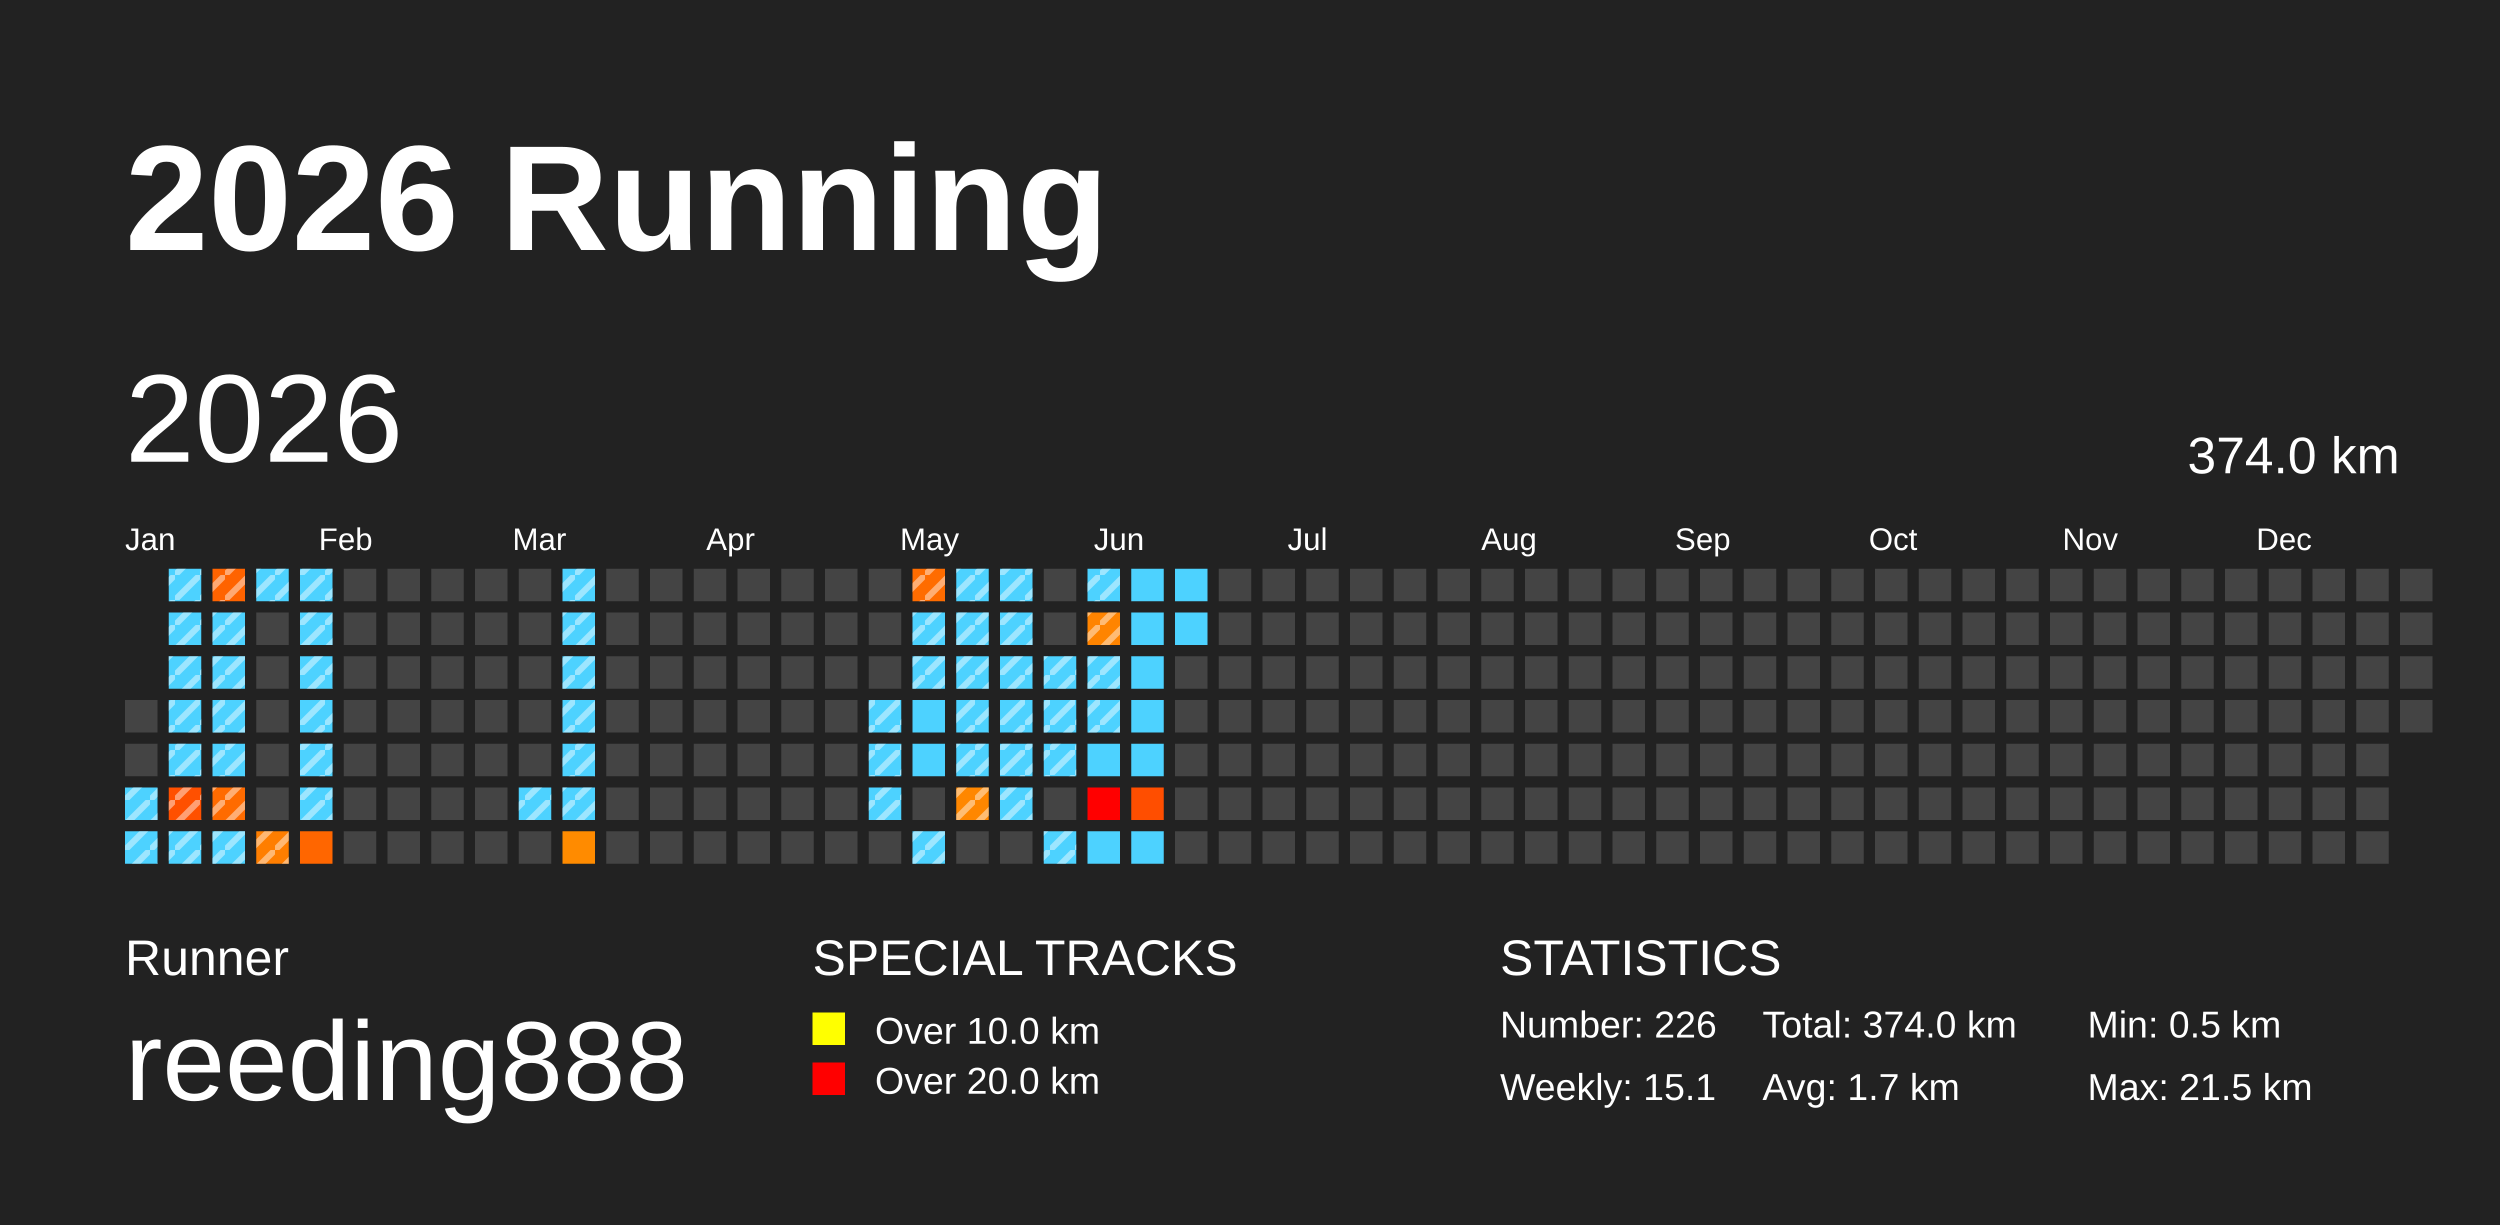
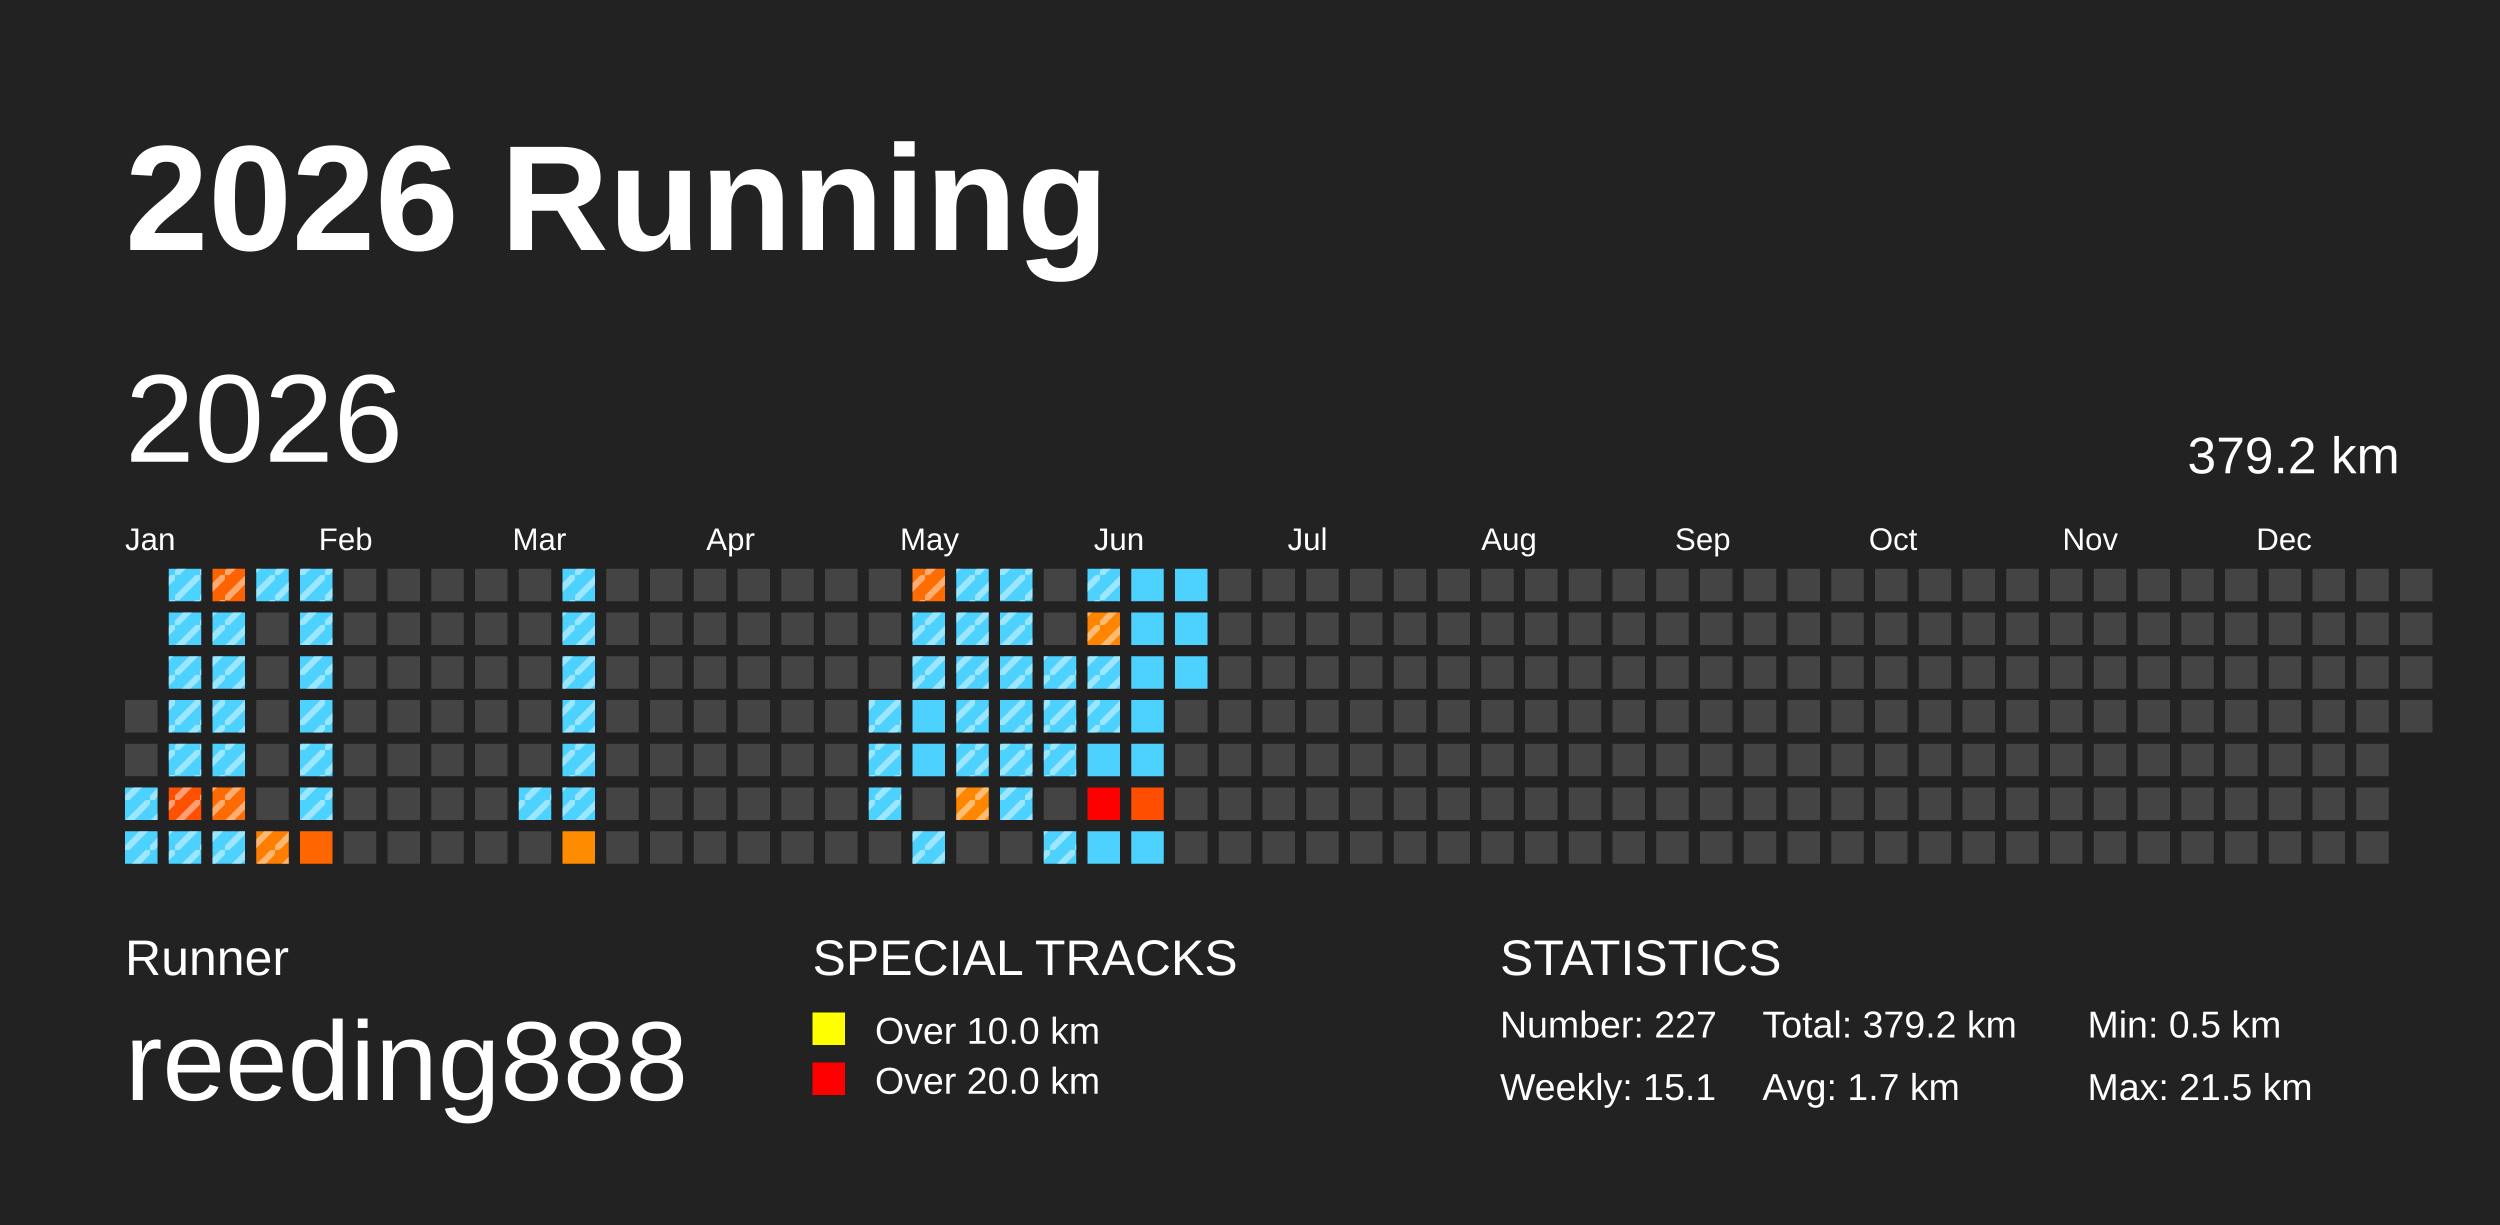
<svg xmlns="http://www.w3.org/2000/svg" baseProfile="full" height="98mm" version="1.1" viewBox="0,0,200,98" width="200mm">
  <defs>
    <pattern height="2" id="indoor-stripe" patternUnits="userSpaceOnUse" width="2">
      <line stroke="white" stroke-opacity="0.45" stroke-width="0.5" x1="0" x2="2" y1="2" y2="0" />
    </pattern>
  </defs>
  <rect fill="#222222" height="98" width="200" x="0" y="0" />
  <text fill="#FFFFFF" style="font-size:12px; font-family:Arial; font-weight:bold;" x="10" y="20">2026 Running</text>
  <text fill="#FFFFFF" style="font-size:4px; font-family:Arial" x="10" y="78">Runner</text>
  <text fill="#FFFFFF" style="font-size:9px; font-family:Arial" x="10" y="88">reeding888</text>
  <text fill="#FFFFFF" style="font-size:4px; font-family:Arial" x="65" y="78">SPECIAL TRACKS</text>
  <rect fill="yellow" height="2.6" width="2.6" x="65" y="81" />
  <text fill="#FFFFFF" style="font-size:3px; font-family:Arial" x="70" y="83.5">Over 10.0 km</text>
  <rect fill="red" height="2.6" width="2.6" x="65" y="85" />
  <text fill="#FFFFFF" style="font-size:3px; font-family:Arial" x="70" y="87.5">Over 20.0 km</text>
  <text fill="#FFFFFF" style="font-size:4px; font-family:Arial" x="120" y="78">STATISTICS</text>
-   <text fill="#FFFFFF" style="font-size:3px; font-family:Arial" x="120" y="83">Number: 226</text>
+   <text fill="#FFFFFF" style="font-size:3px; font-family:Arial" x="120" y="83">Number: 227</text>
  <text fill="#FFFFFF" style="font-size:3px; font-family:Arial" x="120" y="88">Weekly: 15.1</text>
-   <text fill="#FFFFFF" style="font-size:3px; font-family:Arial" x="141" y="83">Total: 374.0 km</text>
+   <text fill="#FFFFFF" style="font-size:3px; font-family:Arial" x="141" y="83">Total: 379.2 km</text>
  <text fill="#FFFFFF" style="font-size:3px; font-family:Arial" x="141" y="88">Avg: 1.7 km</text>
  <text fill="#FFFFFF" style="font-size:3px; font-family:Arial" x="167" y="83">Min: 0.5 km</text>
  <text fill="#FFFFFF" style="font-size:3px; font-family:Arial" x="167" y="88">Max: 21.5 km</text>
  <text dominant-baseline="hanging" fill="#FFFFFF" style="font-size:10.0px; font-family:Arial;" x="10" y="30">2026</text>
-   <text dominant-baseline="hanging" fill="#FFFFFF" style="font-size:4.125px; font-family:Arial;" x="175" y="35">374.0 km</text>
+   <text dominant-baseline="hanging" fill="#FFFFFF" style="font-size:4.125px; font-family:Arial;" x="175" y="35">379.2 km</text>
  <text fill="#FFFFFF" style="font-size:2.5px; font-family:Arial" x="10.0" y="44">Jan</text>
  <text fill="#FFFFFF" style="font-size:2.5px; font-family:Arial" x="25.5" y="44">Feb</text>
  <text fill="#FFFFFF" style="font-size:2.5px; font-family:Arial" x="41.0" y="44">Mar</text>
  <text fill="#FFFFFF" style="font-size:2.5px; font-family:Arial" x="56.5" y="44">Apr</text>
  <text fill="#FFFFFF" style="font-size:2.5px; font-family:Arial" x="72.0" y="44">May</text>
  <text fill="#FFFFFF" style="font-size:2.5px; font-family:Arial" x="87.5" y="44">Jun</text>
  <text fill="#FFFFFF" style="font-size:2.5px; font-family:Arial" x="103.0" y="44">Jul</text>
  <text fill="#FFFFFF" style="font-size:2.5px; font-family:Arial" x="118.5" y="44">Aug</text>
  <text fill="#FFFFFF" style="font-size:2.5px; font-family:Arial" x="134.0" y="44">Sep</text>
  <text fill="#FFFFFF" style="font-size:2.5px; font-family:Arial" x="149.5" y="44">Oct</text>
  <text fill="#FFFFFF" style="font-size:2.5px; font-family:Arial" x="165.0" y="44">Nov</text>
  <text fill="#FFFFFF" style="font-size:2.5px; font-family:Arial" x="180.5" y="44">Dec</text>
  <rect fill="#444444" height="2.6" width="2.6" x="10.0" y="56.0" />
  <rect fill="#444444" height="2.6" width="2.6" x="10.0" y="59.5" />
  <rect fill="#4dd2ff" height="2.6" width="2.6" x="10.0" y="63.0" />
  <rect fill="url(#indoor-stripe)" height="2.6" style="pointer-events: none;" width="2.6" x="10.0" y="63.0" />
  <rect fill="#4dd2ff" height="2.6" width="2.6" x="10.0" y="66.5" />
  <rect fill="url(#indoor-stripe)" height="2.6" style="pointer-events: none;" width="2.6" x="10.0" y="66.5" />
  <rect fill="#4dd2ff" height="2.6" width="2.6" x="13.5" y="45.5" />
  <rect fill="url(#indoor-stripe)" height="2.6" style="pointer-events: none;" width="2.6" x="13.5" y="45.5" />
  <rect fill="#4dd2ff" height="2.6" width="2.6" x="13.5" y="49.0" />
  <rect fill="url(#indoor-stripe)" height="2.6" style="pointer-events: none;" width="2.6" x="13.5" y="49.0" />
  <rect fill="#4dd2ff" height="2.6" width="2.6" x="13.5" y="52.5" />
  <rect fill="url(#indoor-stripe)" height="2.6" style="pointer-events: none;" width="2.6" x="13.5" y="52.5" />
  <rect fill="#4dd2ff" height="2.6" width="2.6" x="13.5" y="56.0" />
  <rect fill="url(#indoor-stripe)" height="2.6" style="pointer-events: none;" width="2.6" x="13.5" y="56.0" />
  <rect fill="#4dd2ff" height="2.6" width="2.6" x="13.5" y="59.5" />
  <rect fill="url(#indoor-stripe)" height="2.6" style="pointer-events: none;" width="2.6" x="13.5" y="59.5" />
  <rect fill="#ff5000" height="2.6" width="2.6" x="13.5" y="63.0" />
  <rect fill="url(#indoor-stripe)" height="2.6" style="pointer-events: none;" width="2.6" x="13.5" y="63.0" />
  <rect fill="#4dd2ff" height="2.6" width="2.6" x="13.5" y="66.5" />
  <rect fill="url(#indoor-stripe)" height="2.6" style="pointer-events: none;" width="2.6" x="13.5" y="66.5" />
  <rect fill="#ff6300" height="2.6" width="2.6" x="17.0" y="45.5" />
  <rect fill="url(#indoor-stripe)" height="2.6" style="pointer-events: none;" width="2.6" x="17.0" y="45.5" />
  <rect fill="#4dd2ff" height="2.6" width="2.6" x="17.0" y="49.0" />
  <rect fill="url(#indoor-stripe)" height="2.6" style="pointer-events: none;" width="2.6" x="17.0" y="49.0" />
  <rect fill="#4dd2ff" height="2.6" width="2.6" x="17.0" y="52.5" />
  <rect fill="url(#indoor-stripe)" height="2.6" style="pointer-events: none;" width="2.6" x="17.0" y="52.5" />
  <rect fill="#4dd2ff" height="2.6" width="2.6" x="17.0" y="56.0" />
  <rect fill="url(#indoor-stripe)" height="2.6" style="pointer-events: none;" width="2.6" x="17.0" y="56.0" />
  <rect fill="#4dd2ff" height="2.6" width="2.6" x="17.0" y="59.5" />
  <rect fill="url(#indoor-stripe)" height="2.6" style="pointer-events: none;" width="2.6" x="17.0" y="59.5" />
  <rect fill="#ff6b00" height="2.6" width="2.6" x="17.0" y="63.0" />
  <rect fill="url(#indoor-stripe)" height="2.6" style="pointer-events: none;" width="2.6" x="17.0" y="63.0" />
  <rect fill="#4dd2ff" height="2.6" width="2.6" x="17.0" y="66.5" />
  <rect fill="url(#indoor-stripe)" height="2.6" style="pointer-events: none;" width="2.6" x="17.0" y="66.5" />
  <rect fill="#4dd2ff" height="2.6" width="2.6" x="20.5" y="45.5" />
  <rect fill="url(#indoor-stripe)" height="2.6" style="pointer-events: none;" width="2.6" x="20.5" y="45.5" />
  <rect fill="#444444" height="2.6" width="2.6" x="20.5" y="49.0" />
  <rect fill="#444444" height="2.6" width="2.6" x="20.5" y="52.5" />
  <rect fill="#444444" height="2.6" width="2.6" x="20.5" y="56.0" />
  <rect fill="#444444" height="2.6" width="2.6" x="20.5" y="59.5" />
  <rect fill="#444444" height="2.6" width="2.6" x="20.5" y="63.0" />
  <rect fill="#ff7e00" height="2.6" width="2.6" x="20.5" y="66.5" />
  <rect fill="url(#indoor-stripe)" height="2.6" style="pointer-events: none;" width="2.6" x="20.5" y="66.5" />
  <rect fill="#4dd2ff" height="2.6" width="2.6" x="24.0" y="45.5" />
  <rect fill="url(#indoor-stripe)" height="2.6" style="pointer-events: none;" width="2.6" x="24.0" y="45.5" />
  <rect fill="#4dd2ff" height="2.6" width="2.6" x="24.0" y="49.0" />
  <rect fill="url(#indoor-stripe)" height="2.6" style="pointer-events: none;" width="2.6" x="24.0" y="49.0" />
  <rect fill="#4dd2ff" height="2.6" width="2.6" x="24.0" y="52.5" />
  <rect fill="url(#indoor-stripe)" height="2.6" style="pointer-events: none;" width="2.6" x="24.0" y="52.5" />
  <rect fill="#4dd2ff" height="2.6" width="2.6" x="24.0" y="56.0" />
  <rect fill="url(#indoor-stripe)" height="2.6" style="pointer-events: none;" width="2.6" x="24.0" y="56.0" />
  <rect fill="#4dd2ff" height="2.6" width="2.6" x="24.0" y="59.5" />
  <rect fill="url(#indoor-stripe)" height="2.6" style="pointer-events: none;" width="2.6" x="24.0" y="59.5" />
  <rect fill="#4dd2ff" height="2.6" width="2.6" x="24.0" y="63.0" />
  <rect fill="url(#indoor-stripe)" height="2.6" style="pointer-events: none;" width="2.6" x="24.0" y="63.0" />
  <rect fill="#ff6600" height="2.6" width="2.6" x="24.0" y="66.5" />
  <rect fill="#444444" height="2.6" width="2.6" x="27.5" y="45.5" />
  <rect fill="#444444" height="2.6" width="2.6" x="27.5" y="49.0" />
  <rect fill="#444444" height="2.6" width="2.6" x="27.5" y="52.5" />
  <rect fill="#444444" height="2.6" width="2.6" x="27.5" y="56.0" />
  <rect fill="#444444" height="2.6" width="2.6" x="27.5" y="59.5" />
  <rect fill="#444444" height="2.6" width="2.6" x="27.5" y="63.0" />
  <rect fill="#444444" height="2.6" width="2.6" x="27.5" y="66.5" />
  <rect fill="#444444" height="2.6" width="2.6" x="31.0" y="45.5" />
  <rect fill="#444444" height="2.6" width="2.6" x="31.0" y="49.0" />
  <rect fill="#444444" height="2.6" width="2.6" x="31.0" y="52.5" />
  <rect fill="#444444" height="2.6" width="2.6" x="31.0" y="56.0" />
  <rect fill="#444444" height="2.6" width="2.6" x="31.0" y="59.5" />
  <rect fill="#444444" height="2.6" width="2.6" x="31.0" y="63.0" />
  <rect fill="#444444" height="2.6" width="2.6" x="31.0" y="66.5" />
  <rect fill="#444444" height="2.6" width="2.6" x="34.5" y="45.5" />
  <rect fill="#444444" height="2.6" width="2.6" x="34.5" y="49.0" />
  <rect fill="#444444" height="2.6" width="2.6" x="34.5" y="52.5" />
  <rect fill="#444444" height="2.6" width="2.6" x="34.5" y="56.0" />
  <rect fill="#444444" height="2.6" width="2.6" x="34.5" y="59.5" />
  <rect fill="#444444" height="2.6" width="2.6" x="34.5" y="63.0" />
  <rect fill="#444444" height="2.6" width="2.6" x="34.5" y="66.5" />
  <rect fill="#444444" height="2.6" width="2.6" x="38.0" y="45.5" />
  <rect fill="#444444" height="2.6" width="2.6" x="38.0" y="49.0" />
  <rect fill="#444444" height="2.6" width="2.6" x="38.0" y="52.5" />
  <rect fill="#444444" height="2.6" width="2.6" x="38.0" y="56.0" />
  <rect fill="#444444" height="2.6" width="2.6" x="38.0" y="59.5" />
  <rect fill="#444444" height="2.6" width="2.6" x="38.0" y="63.0" />
  <rect fill="#444444" height="2.6" width="2.6" x="38.0" y="66.5" />
  <rect fill="#444444" height="2.6" width="2.6" x="41.5" y="45.5" />
  <rect fill="#444444" height="2.6" width="2.6" x="41.5" y="49.0" />
  <rect fill="#444444" height="2.6" width="2.6" x="41.5" y="52.5" />
  <rect fill="#444444" height="2.6" width="2.6" x="41.5" y="56.0" />
  <rect fill="#444444" height="2.6" width="2.6" x="41.5" y="59.5" />
  <rect fill="#4dd2ff" height="2.6" width="2.6" x="41.5" y="63.0" />
  <rect fill="url(#indoor-stripe)" height="2.6" style="pointer-events: none;" width="2.6" x="41.5" y="63.0" />
  <rect fill="#444444" height="2.6" width="2.6" x="41.5" y="66.5" />
  <rect fill="#4dd2ff" height="2.6" width="2.6" x="45.0" y="45.5" />
  <rect fill="url(#indoor-stripe)" height="2.6" style="pointer-events: none;" width="2.6" x="45.0" y="45.5" />
  <rect fill="#4dd2ff" height="2.6" width="2.6" x="45.0" y="49.0" />
  <rect fill="url(#indoor-stripe)" height="2.6" style="pointer-events: none;" width="2.6" x="45.0" y="49.0" />
  <rect fill="#4dd2ff" height="2.6" width="2.6" x="45.0" y="52.5" />
  <rect fill="url(#indoor-stripe)" height="2.6" style="pointer-events: none;" width="2.6" x="45.0" y="52.5" />
  <rect fill="#4dd2ff" height="2.6" width="2.6" x="45.0" y="56.0" />
  <rect fill="url(#indoor-stripe)" height="2.6" style="pointer-events: none;" width="2.6" x="45.0" y="56.0" />
  <rect fill="#4dd2ff" height="2.6" width="2.6" x="45.0" y="59.5" />
  <rect fill="url(#indoor-stripe)" height="2.6" style="pointer-events: none;" width="2.6" x="45.0" y="59.5" />
  <rect fill="#4dd2ff" height="2.6" width="2.6" x="45.0" y="63.0" />
  <rect fill="url(#indoor-stripe)" height="2.6" style="pointer-events: none;" width="2.6" x="45.0" y="63.0" />
  <rect fill="#ff8b00" height="2.6" width="2.6" x="45.0" y="66.5" />
  <rect fill="#444444" height="2.6" width="2.6" x="48.5" y="45.5" />
  <rect fill="#444444" height="2.6" width="2.6" x="48.5" y="49.0" />
  <rect fill="#444444" height="2.6" width="2.6" x="48.5" y="52.5" />
  <rect fill="#444444" height="2.6" width="2.6" x="48.5" y="56.0" />
  <rect fill="#444444" height="2.6" width="2.6" x="48.5" y="59.5" />
  <rect fill="#444444" height="2.6" width="2.6" x="48.5" y="63.0" />
  <rect fill="#444444" height="2.6" width="2.6" x="48.5" y="66.5" />
  <rect fill="#444444" height="2.6" width="2.6" x="52.0" y="45.5" />
  <rect fill="#444444" height="2.6" width="2.6" x="52.0" y="49.0" />
  <rect fill="#444444" height="2.6" width="2.6" x="52.0" y="52.5" />
  <rect fill="#444444" height="2.6" width="2.6" x="52.0" y="56.0" />
  <rect fill="#444444" height="2.6" width="2.6" x="52.0" y="59.5" />
  <rect fill="#444444" height="2.6" width="2.6" x="52.0" y="63.0" />
  <rect fill="#444444" height="2.6" width="2.6" x="52.0" y="66.5" />
  <rect fill="#444444" height="2.6" width="2.6" x="55.5" y="45.5" />
  <rect fill="#444444" height="2.6" width="2.6" x="55.5" y="49.0" />
  <rect fill="#444444" height="2.6" width="2.6" x="55.5" y="52.5" />
  <rect fill="#444444" height="2.6" width="2.6" x="55.5" y="56.0" />
  <rect fill="#444444" height="2.6" width="2.6" x="55.5" y="59.5" />
  <rect fill="#444444" height="2.6" width="2.6" x="55.5" y="63.0" />
  <rect fill="#444444" height="2.6" width="2.6" x="55.5" y="66.5" />
  <rect fill="#444444" height="2.6" width="2.6" x="59.0" y="45.5" />
  <rect fill="#444444" height="2.6" width="2.6" x="59.0" y="49.0" />
  <rect fill="#444444" height="2.6" width="2.6" x="59.0" y="52.5" />
  <rect fill="#444444" height="2.6" width="2.6" x="59.0" y="56.0" />
  <rect fill="#444444" height="2.6" width="2.6" x="59.0" y="59.5" />
  <rect fill="#444444" height="2.6" width="2.6" x="59.0" y="63.0" />
  <rect fill="#444444" height="2.6" width="2.6" x="59.0" y="66.5" />
  <rect fill="#444444" height="2.6" width="2.6" x="62.5" y="45.5" />
  <rect fill="#444444" height="2.6" width="2.6" x="62.5" y="49.0" />
  <rect fill="#444444" height="2.6" width="2.6" x="62.5" y="52.5" />
  <rect fill="#444444" height="2.6" width="2.6" x="62.5" y="56.0" />
  <rect fill="#444444" height="2.6" width="2.6" x="62.5" y="59.5" />
  <rect fill="#444444" height="2.6" width="2.6" x="62.5" y="63.0" />
  <rect fill="#444444" height="2.6" width="2.6" x="62.5" y="66.5" />
  <rect fill="#444444" height="2.6" width="2.6" x="66.0" y="45.5" />
  <rect fill="#444444" height="2.6" width="2.6" x="66.0" y="49.0" />
  <rect fill="#444444" height="2.6" width="2.6" x="66.0" y="52.5" />
  <rect fill="#444444" height="2.6" width="2.6" x="66.0" y="56.0" />
  <rect fill="#444444" height="2.6" width="2.6" x="66.0" y="59.5" />
  <rect fill="#444444" height="2.6" width="2.6" x="66.0" y="63.0" />
  <rect fill="#444444" height="2.6" width="2.6" x="66.0" y="66.5" />
  <rect fill="#444444" height="2.6" width="2.6" x="69.5" y="45.5" />
  <rect fill="#444444" height="2.6" width="2.6" x="69.5" y="49.0" />
  <rect fill="#444444" height="2.6" width="2.6" x="69.5" y="52.5" />
  <rect fill="#4dd2ff" height="2.6" width="2.6" x="69.5" y="56.0" />
  <rect fill="url(#indoor-stripe)" height="2.6" style="pointer-events: none;" width="2.6" x="69.5" y="56.0" />
  <rect fill="#4dd2ff" height="2.6" width="2.6" x="69.5" y="59.5" />
  <rect fill="url(#indoor-stripe)" height="2.6" style="pointer-events: none;" width="2.6" x="69.5" y="59.5" />
  <rect fill="#4dd2ff" height="2.6" width="2.6" x="69.5" y="63.0" />
  <rect fill="url(#indoor-stripe)" height="2.6" style="pointer-events: none;" width="2.6" x="69.5" y="63.0" />
  <rect fill="#444444" height="2.6" width="2.6" x="69.5" y="66.5" />
  <rect fill="#ff6c00" height="2.6" width="2.6" x="73.0" y="45.5" />
  <rect fill="url(#indoor-stripe)" height="2.6" style="pointer-events: none;" width="2.6" x="73.0" y="45.5" />
  <rect fill="#4dd2ff" height="2.6" width="2.6" x="73.0" y="49.0" />
  <rect fill="url(#indoor-stripe)" height="2.6" style="pointer-events: none;" width="2.6" x="73.0" y="49.0" />
  <rect fill="#4dd2ff" height="2.6" width="2.6" x="73.0" y="52.5" />
  <rect fill="url(#indoor-stripe)" height="2.6" style="pointer-events: none;" width="2.6" x="73.0" y="52.5" />
  <rect fill="#4dd2ff" height="2.6" width="2.6" x="73.0" y="56.0" />
  <rect fill="#4dd2ff" height="2.6" width="2.6" x="73.0" y="59.5" />
  <rect fill="#444444" height="2.6" width="2.6" x="73.0" y="63.0" />
  <rect fill="#4dd2ff" height="2.6" width="2.6" x="73.0" y="66.5" />
  <rect fill="url(#indoor-stripe)" height="2.6" style="pointer-events: none;" width="2.6" x="73.0" y="66.5" />
  <rect fill="#4dd2ff" height="2.6" width="2.6" x="76.5" y="45.5" />
  <rect fill="url(#indoor-stripe)" height="2.6" style="pointer-events: none;" width="2.6" x="76.5" y="45.5" />
  <rect fill="#4dd2ff" height="2.6" width="2.6" x="76.5" y="49.0" />
  <rect fill="url(#indoor-stripe)" height="2.6" style="pointer-events: none;" width="2.6" x="76.5" y="49.0" />
  <rect fill="#4dd2ff" height="2.6" width="2.6" x="76.5" y="52.5" />
  <rect fill="url(#indoor-stripe)" height="2.6" style="pointer-events: none;" width="2.6" x="76.5" y="52.5" />
  <rect fill="#4dd2ff" height="2.6" width="2.6" x="76.5" y="56.0" />
  <rect fill="url(#indoor-stripe)" height="2.6" style="pointer-events: none;" width="2.6" x="76.5" y="56.0" />
  <rect fill="#4dd2ff" height="2.6" width="2.6" x="76.5" y="59.5" />
  <rect fill="url(#indoor-stripe)" height="2.6" style="pointer-events: none;" width="2.6" x="76.5" y="59.5" />
  <rect fill="#ff8700" height="2.6" width="2.6" x="76.5" y="63.0" />
  <rect fill="url(#indoor-stripe)" height="2.6" style="pointer-events: none;" width="2.6" x="76.5" y="63.0" />
  <rect fill="#444444" height="2.6" width="2.6" x="76.5" y="66.5" />
  <rect fill="#4dd2ff" height="2.6" width="2.6" x="80.0" y="45.5" />
  <rect fill="url(#indoor-stripe)" height="2.6" style="pointer-events: none;" width="2.6" x="80.0" y="45.5" />
  <rect fill="#4dd2ff" height="2.6" width="2.6" x="80.0" y="49.0" />
  <rect fill="url(#indoor-stripe)" height="2.6" style="pointer-events: none;" width="2.6" x="80.0" y="49.0" />
  <rect fill="#4dd2ff" height="2.6" width="2.6" x="80.0" y="52.5" />
  <rect fill="url(#indoor-stripe)" height="2.6" style="pointer-events: none;" width="2.6" x="80.0" y="52.5" />
  <rect fill="#4dd2ff" height="2.6" width="2.6" x="80.0" y="56.0" />
  <rect fill="url(#indoor-stripe)" height="2.6" style="pointer-events: none;" width="2.6" x="80.0" y="56.0" />
  <rect fill="#4dd2ff" height="2.6" width="2.6" x="80.0" y="59.5" />
  <rect fill="url(#indoor-stripe)" height="2.6" style="pointer-events: none;" width="2.6" x="80.0" y="59.5" />
  <rect fill="#4dd2ff" height="2.6" width="2.6" x="80.0" y="63.0" />
  <rect fill="url(#indoor-stripe)" height="2.6" style="pointer-events: none;" width="2.6" x="80.0" y="63.0" />
  <rect fill="#444444" height="2.6" width="2.6" x="80.0" y="66.5" />
  <rect fill="#444444" height="2.6" width="2.6" x="83.5" y="45.5" />
  <rect fill="#444444" height="2.6" width="2.6" x="83.5" y="49.0" />
  <rect fill="#4dd2ff" height="2.6" width="2.6" x="83.5" y="52.5" />
  <rect fill="url(#indoor-stripe)" height="2.6" style="pointer-events: none;" width="2.6" x="83.5" y="52.5" />
  <rect fill="#4dd2ff" height="2.6" width="2.6" x="83.5" y="56.0" />
  <rect fill="url(#indoor-stripe)" height="2.6" style="pointer-events: none;" width="2.6" x="83.5" y="56.0" />
  <rect fill="#4dd2ff" height="2.6" width="2.6" x="83.5" y="59.5" />
  <rect fill="url(#indoor-stripe)" height="2.6" style="pointer-events: none;" width="2.6" x="83.5" y="59.5" />
  <rect fill="#444444" height="2.6" width="2.6" x="83.5" y="63.0" />
  <rect fill="#4dd2ff" height="2.6" width="2.6" x="83.5" y="66.5" />
  <rect fill="url(#indoor-stripe)" height="2.6" style="pointer-events: none;" width="2.6" x="83.5" y="66.5" />
  <rect fill="#4dd2ff" height="2.6" width="2.6" x="87.0" y="45.5" />
  <rect fill="url(#indoor-stripe)" height="2.6" style="pointer-events: none;" width="2.6" x="87.0" y="45.5" />
  <rect fill="#ff8400" height="2.6" width="2.6" x="87.0" y="49.0" />
  <rect fill="url(#indoor-stripe)" height="2.6" style="pointer-events: none;" width="2.6" x="87.0" y="49.0" />
  <rect fill="#4dd2ff" height="2.6" width="2.6" x="87.0" y="52.5" />
  <rect fill="url(#indoor-stripe)" height="2.6" style="pointer-events: none;" width="2.6" x="87.0" y="52.5" />
  <rect fill="#4dd2ff" height="2.6" width="2.6" x="87.0" y="56.0" />
  <rect fill="url(#indoor-stripe)" height="2.6" style="pointer-events: none;" width="2.6" x="87.0" y="56.0" />
  <rect fill="#4dd2ff" height="2.6" width="2.6" x="87.0" y="59.5" />
  <rect fill="red" height="2.6" width="2.6" x="87.0" y="63.0" />
  <rect fill="#4dd2ff" height="2.6" width="2.6" x="87.0" y="66.5" />
  <rect fill="#4dd2ff" height="2.6" width="2.6" x="90.5" y="45.5" />
  <rect fill="#4dd2ff" height="2.6" width="2.6" x="90.5" y="49.0" />
  <rect fill="#4dd2ff" height="2.6" width="2.6" x="90.5" y="52.5" />
  <rect fill="#4dd2ff" height="2.6" width="2.6" x="90.5" y="56.0" />
  <rect fill="#4dd2ff" height="2.6" width="2.6" x="90.5" y="59.5" />
  <rect fill="#ff4e00" height="2.6" width="2.6" x="90.5" y="63.0" />
  <rect fill="#4dd2ff" height="2.6" width="2.6" x="90.5" y="66.5" />
  <rect fill="#4dd2ff" height="2.6" width="2.6" x="94.0" y="45.5" />
  <rect fill="#4dd2ff" height="2.6" width="2.6" x="94.0" y="49.0" />
-   <rect fill="#444444" height="2.6" width="2.6" x="94.0" y="52.5" />
+   <rect fill="#4dd2ff" height="2.6" width="2.6" x="94.0" y="52.5" />
  <rect fill="#444444" height="2.6" width="2.6" x="94.0" y="56.0" />
  <rect fill="#444444" height="2.6" width="2.6" x="94.0" y="59.5" />
  <rect fill="#444444" height="2.6" width="2.6" x="94.0" y="63.0" />
  <rect fill="#444444" height="2.6" width="2.6" x="94.0" y="66.5" />
  <rect fill="#444444" height="2.6" width="2.6" x="97.5" y="45.5" />
  <rect fill="#444444" height="2.6" width="2.6" x="97.5" y="49.0" />
  <rect fill="#444444" height="2.6" width="2.6" x="97.5" y="52.5" />
  <rect fill="#444444" height="2.6" width="2.6" x="97.5" y="56.0" />
  <rect fill="#444444" height="2.6" width="2.6" x="97.5" y="59.5" />
  <rect fill="#444444" height="2.6" width="2.6" x="97.5" y="63.0" />
  <rect fill="#444444" height="2.6" width="2.6" x="97.5" y="66.5" />
  <rect fill="#444444" height="2.6" width="2.6" x="101.0" y="45.5" />
  <rect fill="#444444" height="2.6" width="2.6" x="101.0" y="49.0" />
  <rect fill="#444444" height="2.6" width="2.6" x="101.0" y="52.5" />
  <rect fill="#444444" height="2.6" width="2.6" x="101.0" y="56.0" />
  <rect fill="#444444" height="2.6" width="2.6" x="101.0" y="59.5" />
  <rect fill="#444444" height="2.6" width="2.6" x="101.0" y="63.0" />
  <rect fill="#444444" height="2.6" width="2.6" x="101.0" y="66.5" />
  <rect fill="#444444" height="2.6" width="2.6" x="104.5" y="45.5" />
  <rect fill="#444444" height="2.6" width="2.6" x="104.5" y="49.0" />
  <rect fill="#444444" height="2.6" width="2.6" x="104.5" y="52.5" />
  <rect fill="#444444" height="2.6" width="2.6" x="104.5" y="56.0" />
  <rect fill="#444444" height="2.6" width="2.6" x="104.5" y="59.5" />
  <rect fill="#444444" height="2.6" width="2.6" x="104.5" y="63.0" />
  <rect fill="#444444" height="2.6" width="2.6" x="104.5" y="66.5" />
  <rect fill="#444444" height="2.6" width="2.6" x="108.0" y="45.5" />
  <rect fill="#444444" height="2.6" width="2.6" x="108.0" y="49.0" />
  <rect fill="#444444" height="2.6" width="2.6" x="108.0" y="52.5" />
  <rect fill="#444444" height="2.6" width="2.6" x="108.0" y="56.0" />
  <rect fill="#444444" height="2.6" width="2.6" x="108.0" y="59.5" />
  <rect fill="#444444" height="2.6" width="2.6" x="108.0" y="63.0" />
  <rect fill="#444444" height="2.6" width="2.6" x="108.0" y="66.5" />
  <rect fill="#444444" height="2.6" width="2.6" x="111.5" y="45.5" />
  <rect fill="#444444" height="2.6" width="2.6" x="111.5" y="49.0" />
  <rect fill="#444444" height="2.6" width="2.6" x="111.5" y="52.5" />
  <rect fill="#444444" height="2.6" width="2.6" x="111.5" y="56.0" />
  <rect fill="#444444" height="2.6" width="2.6" x="111.5" y="59.5" />
  <rect fill="#444444" height="2.6" width="2.6" x="111.5" y="63.0" />
  <rect fill="#444444" height="2.6" width="2.6" x="111.5" y="66.5" />
  <rect fill="#444444" height="2.6" width="2.6" x="115.0" y="45.5" />
  <rect fill="#444444" height="2.6" width="2.6" x="115.0" y="49.0" />
  <rect fill="#444444" height="2.6" width="2.6" x="115.0" y="52.5" />
  <rect fill="#444444" height="2.6" width="2.6" x="115.0" y="56.0" />
  <rect fill="#444444" height="2.6" width="2.6" x="115.0" y="59.5" />
  <rect fill="#444444" height="2.6" width="2.6" x="115.0" y="63.0" />
  <rect fill="#444444" height="2.6" width="2.6" x="115.0" y="66.5" />
  <rect fill="#444444" height="2.6" width="2.6" x="118.5" y="45.5" />
  <rect fill="#444444" height="2.6" width="2.6" x="118.5" y="49.0" />
  <rect fill="#444444" height="2.6" width="2.6" x="118.5" y="52.5" />
  <rect fill="#444444" height="2.6" width="2.6" x="118.5" y="56.0" />
  <rect fill="#444444" height="2.6" width="2.6" x="118.5" y="59.5" />
  <rect fill="#444444" height="2.6" width="2.6" x="118.5" y="63.0" />
  <rect fill="#444444" height="2.6" width="2.6" x="118.5" y="66.5" />
  <rect fill="#444444" height="2.6" width="2.6" x="122.0" y="45.5" />
  <rect fill="#444444" height="2.6" width="2.6" x="122.0" y="49.0" />
  <rect fill="#444444" height="2.6" width="2.6" x="122.0" y="52.5" />
  <rect fill="#444444" height="2.6" width="2.6" x="122.0" y="56.0" />
  <rect fill="#444444" height="2.6" width="2.6" x="122.0" y="59.5" />
  <rect fill="#444444" height="2.6" width="2.6" x="122.0" y="63.0" />
  <rect fill="#444444" height="2.6" width="2.6" x="122.0" y="66.5" />
  <rect fill="#444444" height="2.6" width="2.6" x="125.5" y="45.5" />
  <rect fill="#444444" height="2.6" width="2.6" x="125.5" y="49.0" />
  <rect fill="#444444" height="2.6" width="2.6" x="125.5" y="52.5" />
  <rect fill="#444444" height="2.6" width="2.6" x="125.5" y="56.0" />
  <rect fill="#444444" height="2.6" width="2.6" x="125.5" y="59.5" />
  <rect fill="#444444" height="2.6" width="2.6" x="125.5" y="63.0" />
  <rect fill="#444444" height="2.6" width="2.6" x="125.5" y="66.5" />
  <rect fill="#444444" height="2.6" width="2.6" x="129.0" y="45.5" />
  <rect fill="#444444" height="2.6" width="2.6" x="129.0" y="49.0" />
  <rect fill="#444444" height="2.6" width="2.6" x="129.0" y="52.5" />
  <rect fill="#444444" height="2.6" width="2.6" x="129.0" y="56.0" />
  <rect fill="#444444" height="2.6" width="2.6" x="129.0" y="59.5" />
  <rect fill="#444444" height="2.6" width="2.6" x="129.0" y="63.0" />
  <rect fill="#444444" height="2.6" width="2.6" x="129.0" y="66.5" />
  <rect fill="#444444" height="2.6" width="2.6" x="132.5" y="45.5" />
  <rect fill="#444444" height="2.6" width="2.6" x="132.5" y="49.0" />
  <rect fill="#444444" height="2.6" width="2.6" x="132.5" y="52.5" />
  <rect fill="#444444" height="2.6" width="2.6" x="132.5" y="56.0" />
  <rect fill="#444444" height="2.6" width="2.6" x="132.5" y="59.5" />
  <rect fill="#444444" height="2.6" width="2.6" x="132.5" y="63.0" />
  <rect fill="#444444" height="2.6" width="2.6" x="132.5" y="66.5" />
  <rect fill="#444444" height="2.6" width="2.6" x="136.0" y="45.5" />
  <rect fill="#444444" height="2.6" width="2.6" x="136.0" y="49.0" />
  <rect fill="#444444" height="2.6" width="2.6" x="136.0" y="52.5" />
  <rect fill="#444444" height="2.6" width="2.6" x="136.0" y="56.0" />
  <rect fill="#444444" height="2.6" width="2.6" x="136.0" y="59.5" />
  <rect fill="#444444" height="2.6" width="2.6" x="136.0" y="63.0" />
  <rect fill="#444444" height="2.6" width="2.6" x="136.0" y="66.5" />
  <rect fill="#444444" height="2.6" width="2.6" x="139.5" y="45.5" />
  <rect fill="#444444" height="2.6" width="2.6" x="139.5" y="49.0" />
  <rect fill="#444444" height="2.6" width="2.6" x="139.5" y="52.5" />
  <rect fill="#444444" height="2.6" width="2.6" x="139.5" y="56.0" />
  <rect fill="#444444" height="2.6" width="2.6" x="139.5" y="59.5" />
  <rect fill="#444444" height="2.6" width="2.6" x="139.5" y="63.0" />
  <rect fill="#444444" height="2.6" width="2.6" x="139.5" y="66.5" />
  <rect fill="#444444" height="2.6" width="2.6" x="143.0" y="45.5" />
  <rect fill="#444444" height="2.6" width="2.6" x="143.0" y="49.0" />
  <rect fill="#444444" height="2.6" width="2.6" x="143.0" y="52.5" />
  <rect fill="#444444" height="2.6" width="2.6" x="143.0" y="56.0" />
  <rect fill="#444444" height="2.6" width="2.6" x="143.0" y="59.5" />
  <rect fill="#444444" height="2.6" width="2.6" x="143.0" y="63.0" />
  <rect fill="#444444" height="2.6" width="2.6" x="143.0" y="66.5" />
  <rect fill="#444444" height="2.6" width="2.6" x="146.5" y="45.5" />
  <rect fill="#444444" height="2.6" width="2.6" x="146.5" y="49.0" />
  <rect fill="#444444" height="2.6" width="2.6" x="146.5" y="52.5" />
  <rect fill="#444444" height="2.6" width="2.6" x="146.5" y="56.0" />
  <rect fill="#444444" height="2.6" width="2.6" x="146.5" y="59.5" />
  <rect fill="#444444" height="2.6" width="2.6" x="146.5" y="63.0" />
  <rect fill="#444444" height="2.6" width="2.6" x="146.5" y="66.5" />
  <rect fill="#444444" height="2.6" width="2.6" x="150.0" y="45.5" />
  <rect fill="#444444" height="2.6" width="2.6" x="150.0" y="49.0" />
  <rect fill="#444444" height="2.6" width="2.6" x="150.0" y="52.5" />
  <rect fill="#444444" height="2.6" width="2.6" x="150.0" y="56.0" />
  <rect fill="#444444" height="2.6" width="2.6" x="150.0" y="59.5" />
  <rect fill="#444444" height="2.6" width="2.6" x="150.0" y="63.0" />
  <rect fill="#444444" height="2.6" width="2.6" x="150.0" y="66.5" />
  <rect fill="#444444" height="2.6" width="2.6" x="153.5" y="45.5" />
  <rect fill="#444444" height="2.6" width="2.6" x="153.5" y="49.0" />
  <rect fill="#444444" height="2.6" width="2.6" x="153.5" y="52.5" />
  <rect fill="#444444" height="2.6" width="2.6" x="153.5" y="56.0" />
  <rect fill="#444444" height="2.6" width="2.6" x="153.5" y="59.5" />
  <rect fill="#444444" height="2.6" width="2.6" x="153.5" y="63.0" />
  <rect fill="#444444" height="2.6" width="2.6" x="153.5" y="66.5" />
  <rect fill="#444444" height="2.6" width="2.6" x="157.0" y="45.5" />
  <rect fill="#444444" height="2.6" width="2.6" x="157.0" y="49.0" />
  <rect fill="#444444" height="2.6" width="2.6" x="157.0" y="52.5" />
  <rect fill="#444444" height="2.6" width="2.6" x="157.0" y="56.0" />
  <rect fill="#444444" height="2.6" width="2.6" x="157.0" y="59.5" />
  <rect fill="#444444" height="2.6" width="2.6" x="157.0" y="63.0" />
  <rect fill="#444444" height="2.6" width="2.6" x="157.0" y="66.5" />
  <rect fill="#444444" height="2.6" width="2.6" x="160.5" y="45.5" />
  <rect fill="#444444" height="2.6" width="2.6" x="160.5" y="49.0" />
  <rect fill="#444444" height="2.6" width="2.6" x="160.5" y="52.5" />
  <rect fill="#444444" height="2.6" width="2.6" x="160.5" y="56.0" />
  <rect fill="#444444" height="2.6" width="2.6" x="160.5" y="59.5" />
  <rect fill="#444444" height="2.6" width="2.6" x="160.5" y="63.0" />
  <rect fill="#444444" height="2.6" width="2.6" x="160.5" y="66.5" />
  <rect fill="#444444" height="2.6" width="2.6" x="164.0" y="45.5" />
  <rect fill="#444444" height="2.6" width="2.6" x="164.0" y="49.0" />
  <rect fill="#444444" height="2.6" width="2.6" x="164.0" y="52.5" />
  <rect fill="#444444" height="2.6" width="2.6" x="164.0" y="56.0" />
  <rect fill="#444444" height="2.6" width="2.6" x="164.0" y="59.5" />
  <rect fill="#444444" height="2.6" width="2.6" x="164.0" y="63.0" />
  <rect fill="#444444" height="2.6" width="2.6" x="164.0" y="66.5" />
  <rect fill="#444444" height="2.6" width="2.6" x="167.5" y="45.5" />
  <rect fill="#444444" height="2.6" width="2.6" x="167.5" y="49.0" />
  <rect fill="#444444" height="2.6" width="2.6" x="167.5" y="52.5" />
  <rect fill="#444444" height="2.6" width="2.6" x="167.5" y="56.0" />
  <rect fill="#444444" height="2.6" width="2.6" x="167.5" y="59.5" />
  <rect fill="#444444" height="2.6" width="2.6" x="167.5" y="63.0" />
  <rect fill="#444444" height="2.6" width="2.6" x="167.5" y="66.5" />
  <rect fill="#444444" height="2.6" width="2.6" x="171.0" y="45.5" />
  <rect fill="#444444" height="2.6" width="2.6" x="171.0" y="49.0" />
  <rect fill="#444444" height="2.6" width="2.6" x="171.0" y="52.5" />
  <rect fill="#444444" height="2.6" width="2.6" x="171.0" y="56.0" />
  <rect fill="#444444" height="2.6" width="2.6" x="171.0" y="59.5" />
  <rect fill="#444444" height="2.6" width="2.6" x="171.0" y="63.0" />
  <rect fill="#444444" height="2.6" width="2.6" x="171.0" y="66.5" />
  <rect fill="#444444" height="2.6" width="2.6" x="174.5" y="45.5" />
  <rect fill="#444444" height="2.6" width="2.6" x="174.5" y="49.0" />
  <rect fill="#444444" height="2.6" width="2.6" x="174.5" y="52.5" />
  <rect fill="#444444" height="2.6" width="2.6" x="174.5" y="56.0" />
  <rect fill="#444444" height="2.6" width="2.6" x="174.5" y="59.5" />
  <rect fill="#444444" height="2.6" width="2.6" x="174.5" y="63.0" />
  <rect fill="#444444" height="2.6" width="2.6" x="174.5" y="66.5" />
  <rect fill="#444444" height="2.6" width="2.6" x="178.0" y="45.5" />
  <rect fill="#444444" height="2.6" width="2.6" x="178.0" y="49.0" />
  <rect fill="#444444" height="2.6" width="2.6" x="178.0" y="52.5" />
  <rect fill="#444444" height="2.6" width="2.6" x="178.0" y="56.0" />
  <rect fill="#444444" height="2.6" width="2.6" x="178.0" y="59.5" />
  <rect fill="#444444" height="2.6" width="2.6" x="178.0" y="63.0" />
  <rect fill="#444444" height="2.6" width="2.6" x="178.0" y="66.5" />
  <rect fill="#444444" height="2.6" width="2.6" x="181.5" y="45.5" />
  <rect fill="#444444" height="2.6" width="2.6" x="181.5" y="49.0" />
  <rect fill="#444444" height="2.6" width="2.6" x="181.5" y="52.5" />
  <rect fill="#444444" height="2.6" width="2.6" x="181.5" y="56.0" />
  <rect fill="#444444" height="2.6" width="2.6" x="181.5" y="59.5" />
  <rect fill="#444444" height="2.6" width="2.6" x="181.5" y="63.0" />
  <rect fill="#444444" height="2.6" width="2.6" x="181.5" y="66.5" />
  <rect fill="#444444" height="2.6" width="2.6" x="185.0" y="45.5" />
  <rect fill="#444444" height="2.6" width="2.6" x="185.0" y="49.0" />
  <rect fill="#444444" height="2.6" width="2.6" x="185.0" y="52.5" />
  <rect fill="#444444" height="2.6" width="2.6" x="185.0" y="56.0" />
  <rect fill="#444444" height="2.6" width="2.6" x="185.0" y="59.5" />
  <rect fill="#444444" height="2.6" width="2.6" x="185.0" y="63.0" />
  <rect fill="#444444" height="2.6" width="2.6" x="185.0" y="66.5" />
  <rect fill="#444444" height="2.6" width="2.6" x="188.5" y="45.5" />
  <rect fill="#444444" height="2.6" width="2.6" x="188.5" y="49.0" />
  <rect fill="#444444" height="2.6" width="2.6" x="188.5" y="52.5" />
  <rect fill="#444444" height="2.6" width="2.6" x="188.5" y="56.0" />
  <rect fill="#444444" height="2.6" width="2.6" x="188.5" y="59.5" />
  <rect fill="#444444" height="2.6" width="2.6" x="188.5" y="63.0" />
  <rect fill="#444444" height="2.6" width="2.6" x="188.5" y="66.5" />
  <rect fill="#444444" height="2.6" width="2.6" x="192.0" y="45.5" />
  <rect fill="#444444" height="2.6" width="2.6" x="192.0" y="49.0" />
  <rect fill="#444444" height="2.6" width="2.6" x="192.0" y="52.5" />
  <rect fill="#444444" height="2.6" width="2.6" x="192.0" y="56.0" />
</svg>
